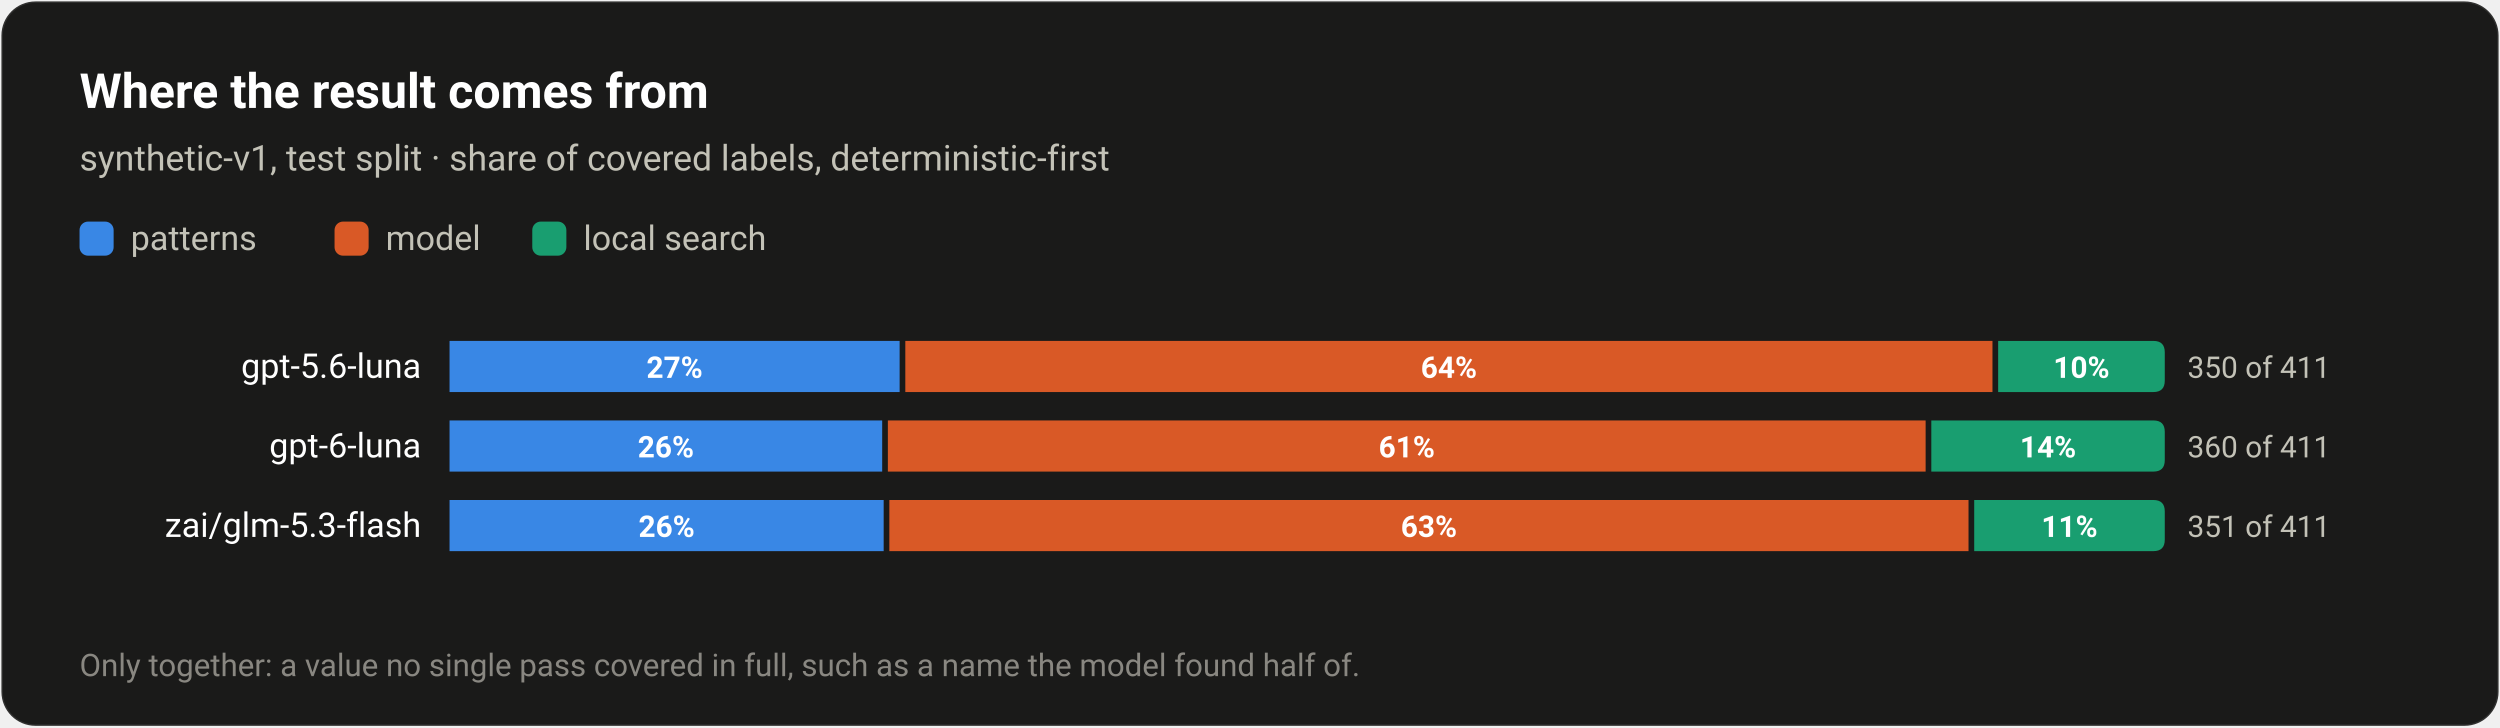
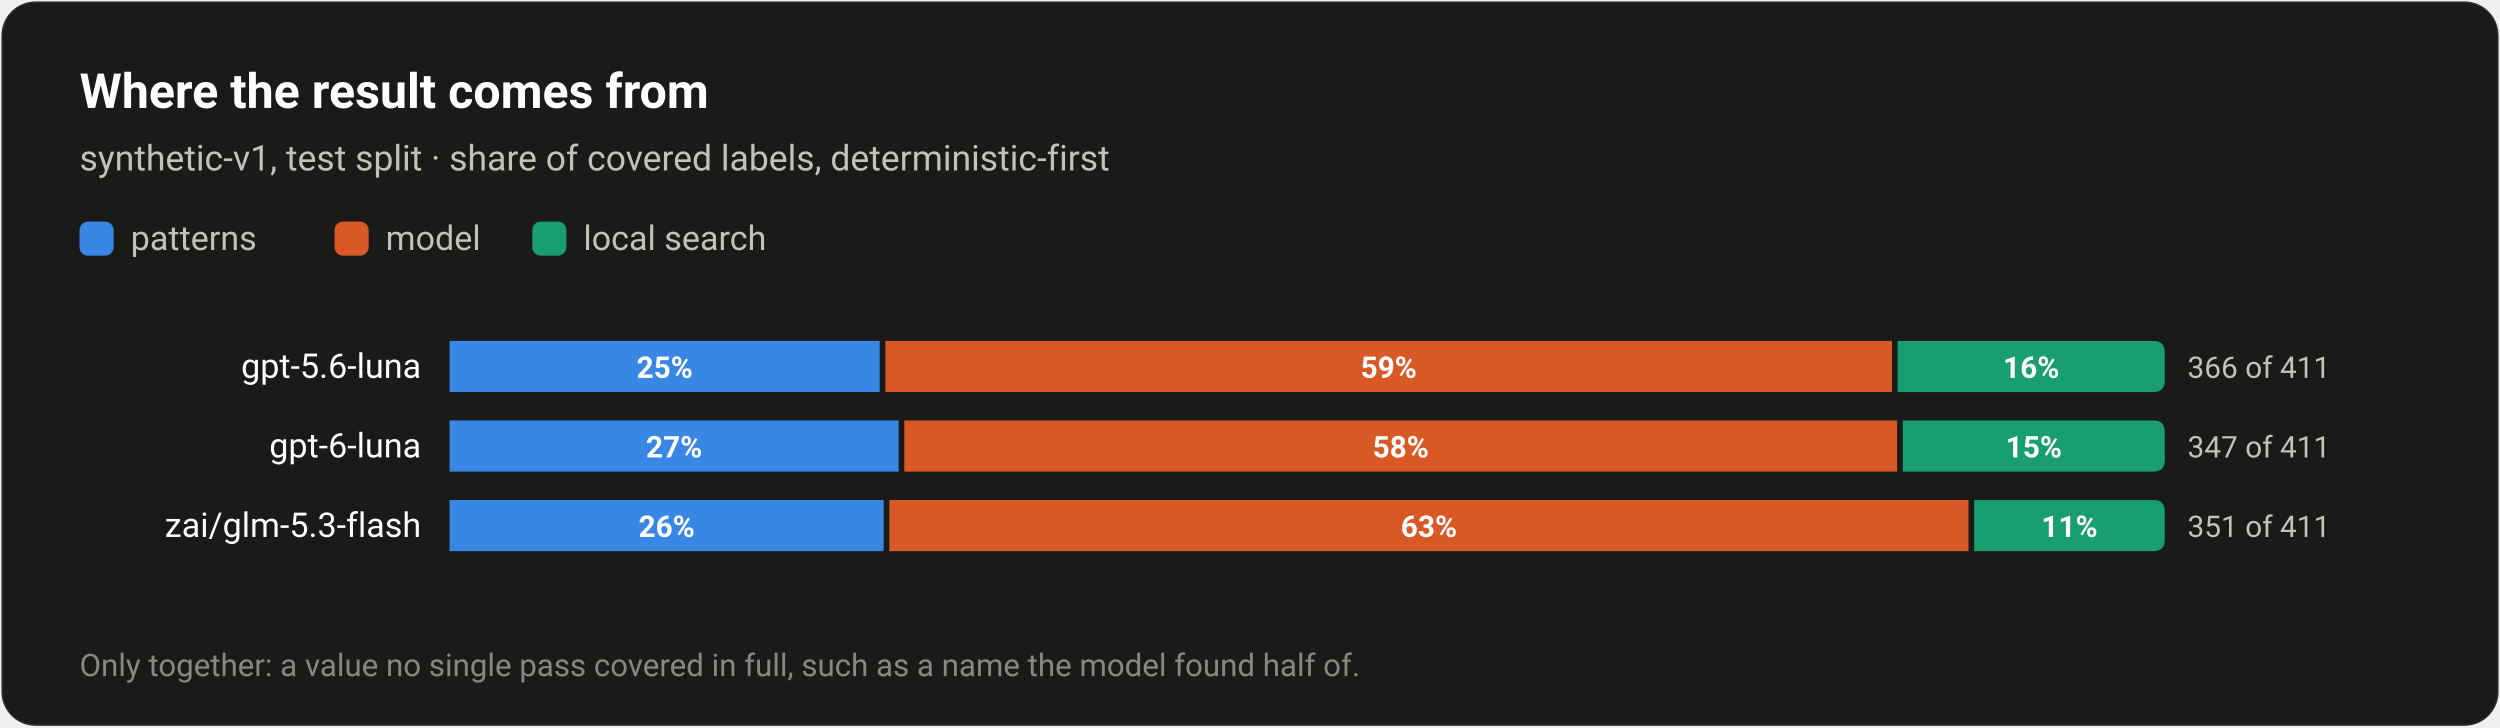
<svg xmlns="http://www.w3.org/2000/svg" width="880" height="256" viewBox="0 0 880 256" role="img" aria-labelledby="t d" font-family="system-ui, -apple-system, &quot;Segoe UI&quot;, Roboto, sans-serif">
  <rect x="0.5" y="0.5" width="879" height="255" rx="12" fill="#1a1a19" stroke="rgba(255,255,255,0.10)" />
  <text x="28" y="38" font-size="17" font-weight="600" fill="#ffffff">Where the result comes from</text>
  <text x="28" y="60" font-size="12.5" fill="#c3c2b7">synthetic-v1, test split · share of covered labels, deterministic-first</text>
  <rect x="28" y="78" width="12" height="12" rx="3" fill="#3987e5" />
  <text x="46" y="88" font-size="12" fill="#c3c2b7">patterns</text>
  <rect x="117.76" y="78" width="12" height="12" rx="3" fill="#d95926" />
  <text x="135.76" y="88" font-size="12" fill="#c3c2b7">model</text>
  <rect x="187.36" y="78" width="12" height="12" rx="3" fill="#199e70" />
  <text x="205.36" y="88" font-size="12" fill="#c3c2b7">local search</text>
  <text x="148.24" y="133" font-size="12" fill="#ffffff" text-anchor="end">gpt-5.6-luna</text>
  <g>
-     <path d="M158.24 120H316.67V138H158.24Z" fill="#3987e5" />
+     <path d="M158.24 120H309.65V138H158.24Z" fill="#3987e5" />
  </g>
-   <text x="237.45" y="133" font-size="10.5" font-weight="600" fill="#ffffff" text-anchor="middle">27%</text>
+   <text x="233.95" y="133" font-size="10.5" font-weight="600" fill="#ffffff" text-anchor="middle">25%</text>
  <g>
-     <path d="M318.67 120H701.35V138H318.67Z" fill="#d95926" />
+     <path d="M311.65 120H665.97V138H311.65Z" fill="#d95926" />
  </g>
-   <text x="510.01" y="133" font-size="10.5" font-weight="600" fill="#ffffff" text-anchor="middle">64%</text>
+   <text x="488.81" y="133" font-size="10.5" font-weight="600" fill="#ffffff" text-anchor="middle">59%</text>
  <g>
-     <path d="M703.35 120H758Q762 120 762 124V134Q762 138 758 138H703.35Z" fill="#199e70" />
+     <path d="M667.97 120H758Q762 120 762 124V134Q762 138 758 138H667.97Z" fill="#199e70" />
  </g>
-   <text x="732.67" y="133" font-size="10.5" font-weight="600" fill="#ffffff" text-anchor="middle">10%</text>
-   <text x="770" y="133" font-size="10.5" fill="#c3c2b7">350 of 411</text>
+   <text x="714.99" y="133" font-size="10.5" font-weight="600" fill="#ffffff" text-anchor="middle">16%</text>
+   <text x="770" y="133" font-size="10.5" fill="#c3c2b7">366 of 411</text>
  <text x="148.24" y="161" font-size="12" fill="#ffffff" text-anchor="end">gpt-6-luna</text>
  <g>
-     <path d="M158.24 148H310.53V166H158.24Z" fill="#3987e5" />
+     <path d="M158.24 148H316.31V166H158.24Z" fill="#3987e5" />
  </g>
-   <text x="234.39" y="161" font-size="10.5" font-weight="600" fill="#ffffff" text-anchor="middle">26%</text>
+   <text x="237.28" y="161" font-size="10.5" font-weight="600" fill="#ffffff" text-anchor="middle">27%</text>
  <g>
-     <path d="M312.53 148H677.82V166H312.53Z" fill="#d95926" />
+     <path d="M318.31 148H667.78V166H318.31Z" fill="#d95926" />
  </g>
-   <text x="495.18" y="161" font-size="10.5" font-weight="600" fill="#ffffff" text-anchor="middle">61%</text>
+   <text x="493.05" y="161" font-size="10.5" font-weight="600" fill="#ffffff" text-anchor="middle">58%</text>
  <g>
-     <path d="M679.82 148H758Q762 148 762 152V162Q762 166 758 166H679.82Z" fill="#199e70" />
+     <path d="M669.78 148H758Q762 148 762 152V162Q762 166 758 166H669.78Z" fill="#199e70" />
  </g>
-   <text x="720.91" y="161" font-size="10.5" font-weight="600" fill="#ffffff" text-anchor="middle">14%</text>
-   <text x="770" y="161" font-size="10.5" fill="#c3c2b7">360 of 411</text>
+   <text x="715.89" y="161" font-size="10.5" font-weight="600" fill="#ffffff" text-anchor="middle">15%</text>
+   <text x="770" y="161" font-size="10.5" fill="#c3c2b7">347 of 411</text>
  <text x="148.24" y="189" font-size="12" fill="#ffffff" text-anchor="end">zai/glm-5.3-flash</text>
  <g>
    <path d="M158.24 176H311.05V194H158.24Z" fill="#3987e5" />
  </g>
  <text x="234.65" y="189" font-size="10.5" font-weight="600" fill="#ffffff" text-anchor="middle">26%</text>
  <g>
    <path d="M313.05 176H692.92V194H313.05Z" fill="#d95926" />
  </g>
  <text x="502.98" y="189" font-size="10.5" font-weight="600" fill="#ffffff" text-anchor="middle">63%</text>
  <g>
    <path d="M694.92 176H758Q762 176 762 180V190Q762 194 758 194H694.92Z" fill="#199e70" />
  </g>
  <text x="728.46" y="189" font-size="10.5" font-weight="600" fill="#ffffff" text-anchor="middle">11%</text>
  <text x="770" y="189" font-size="10.5" fill="#c3c2b7">351 of 411</text>
  <text x="28" y="238" font-size="11" fill="#898781">Only together: a value no single pass covered in full, such as a name the model found half of.</text>
</svg>
